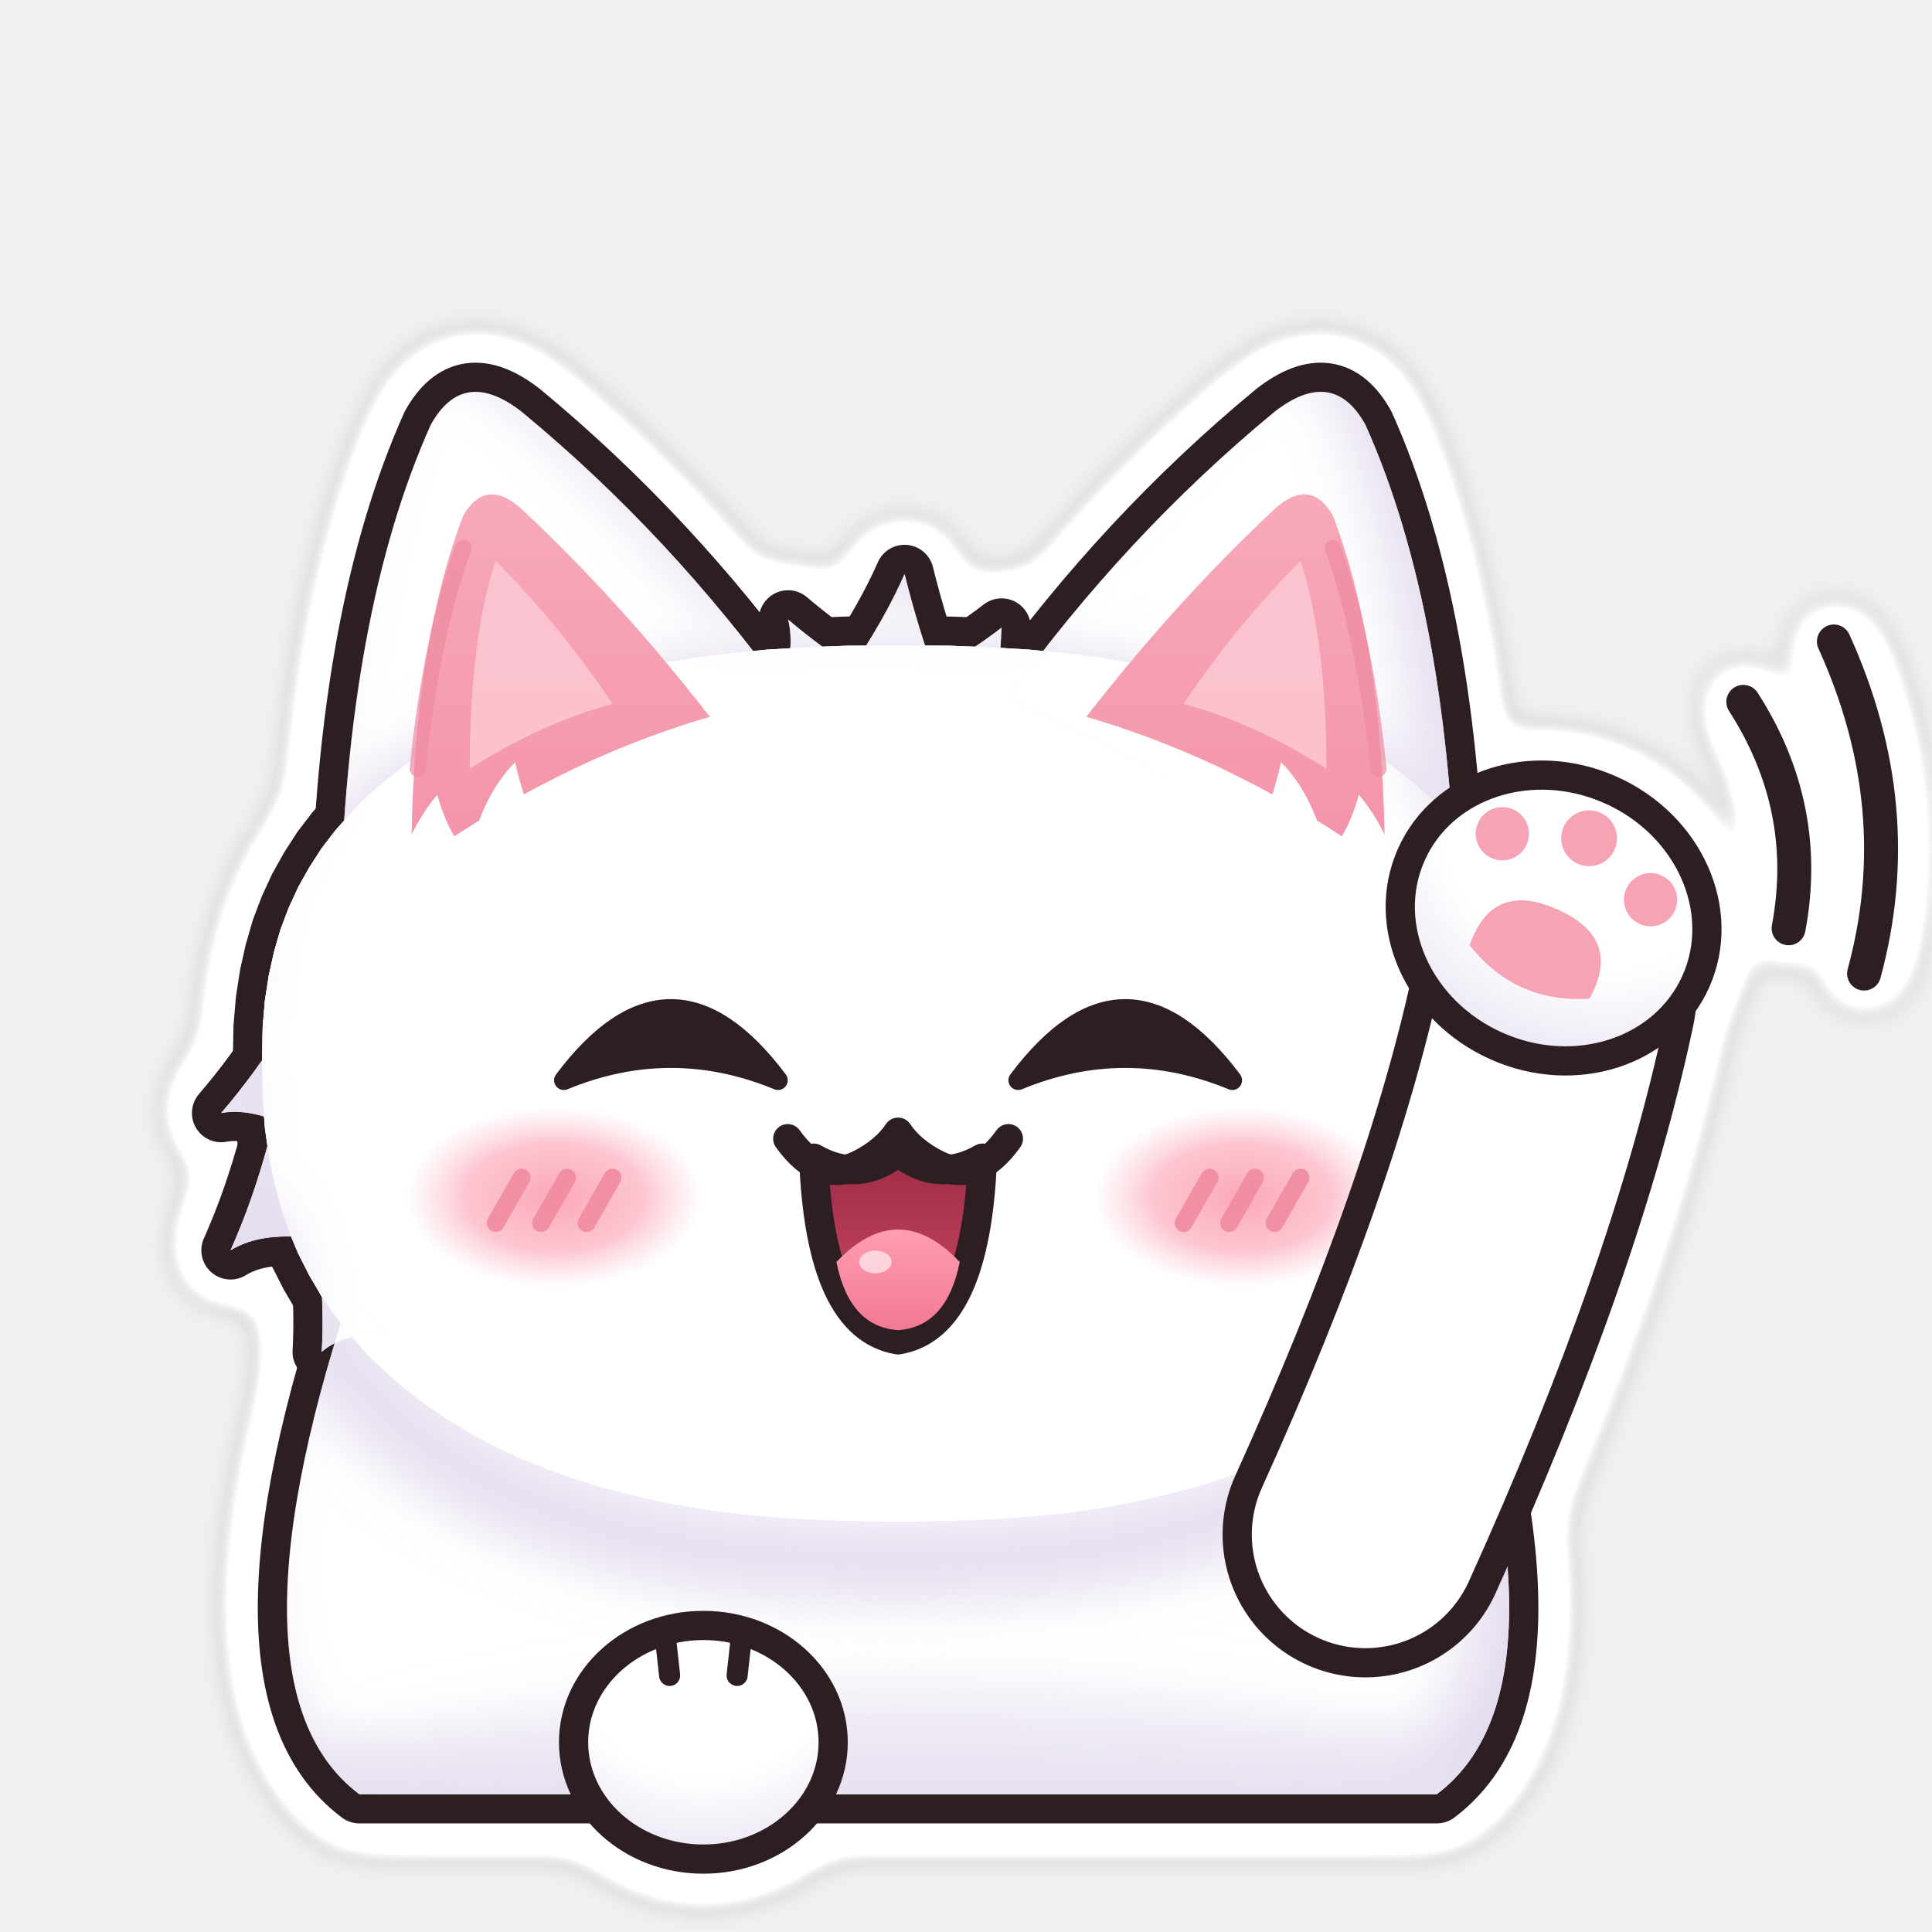
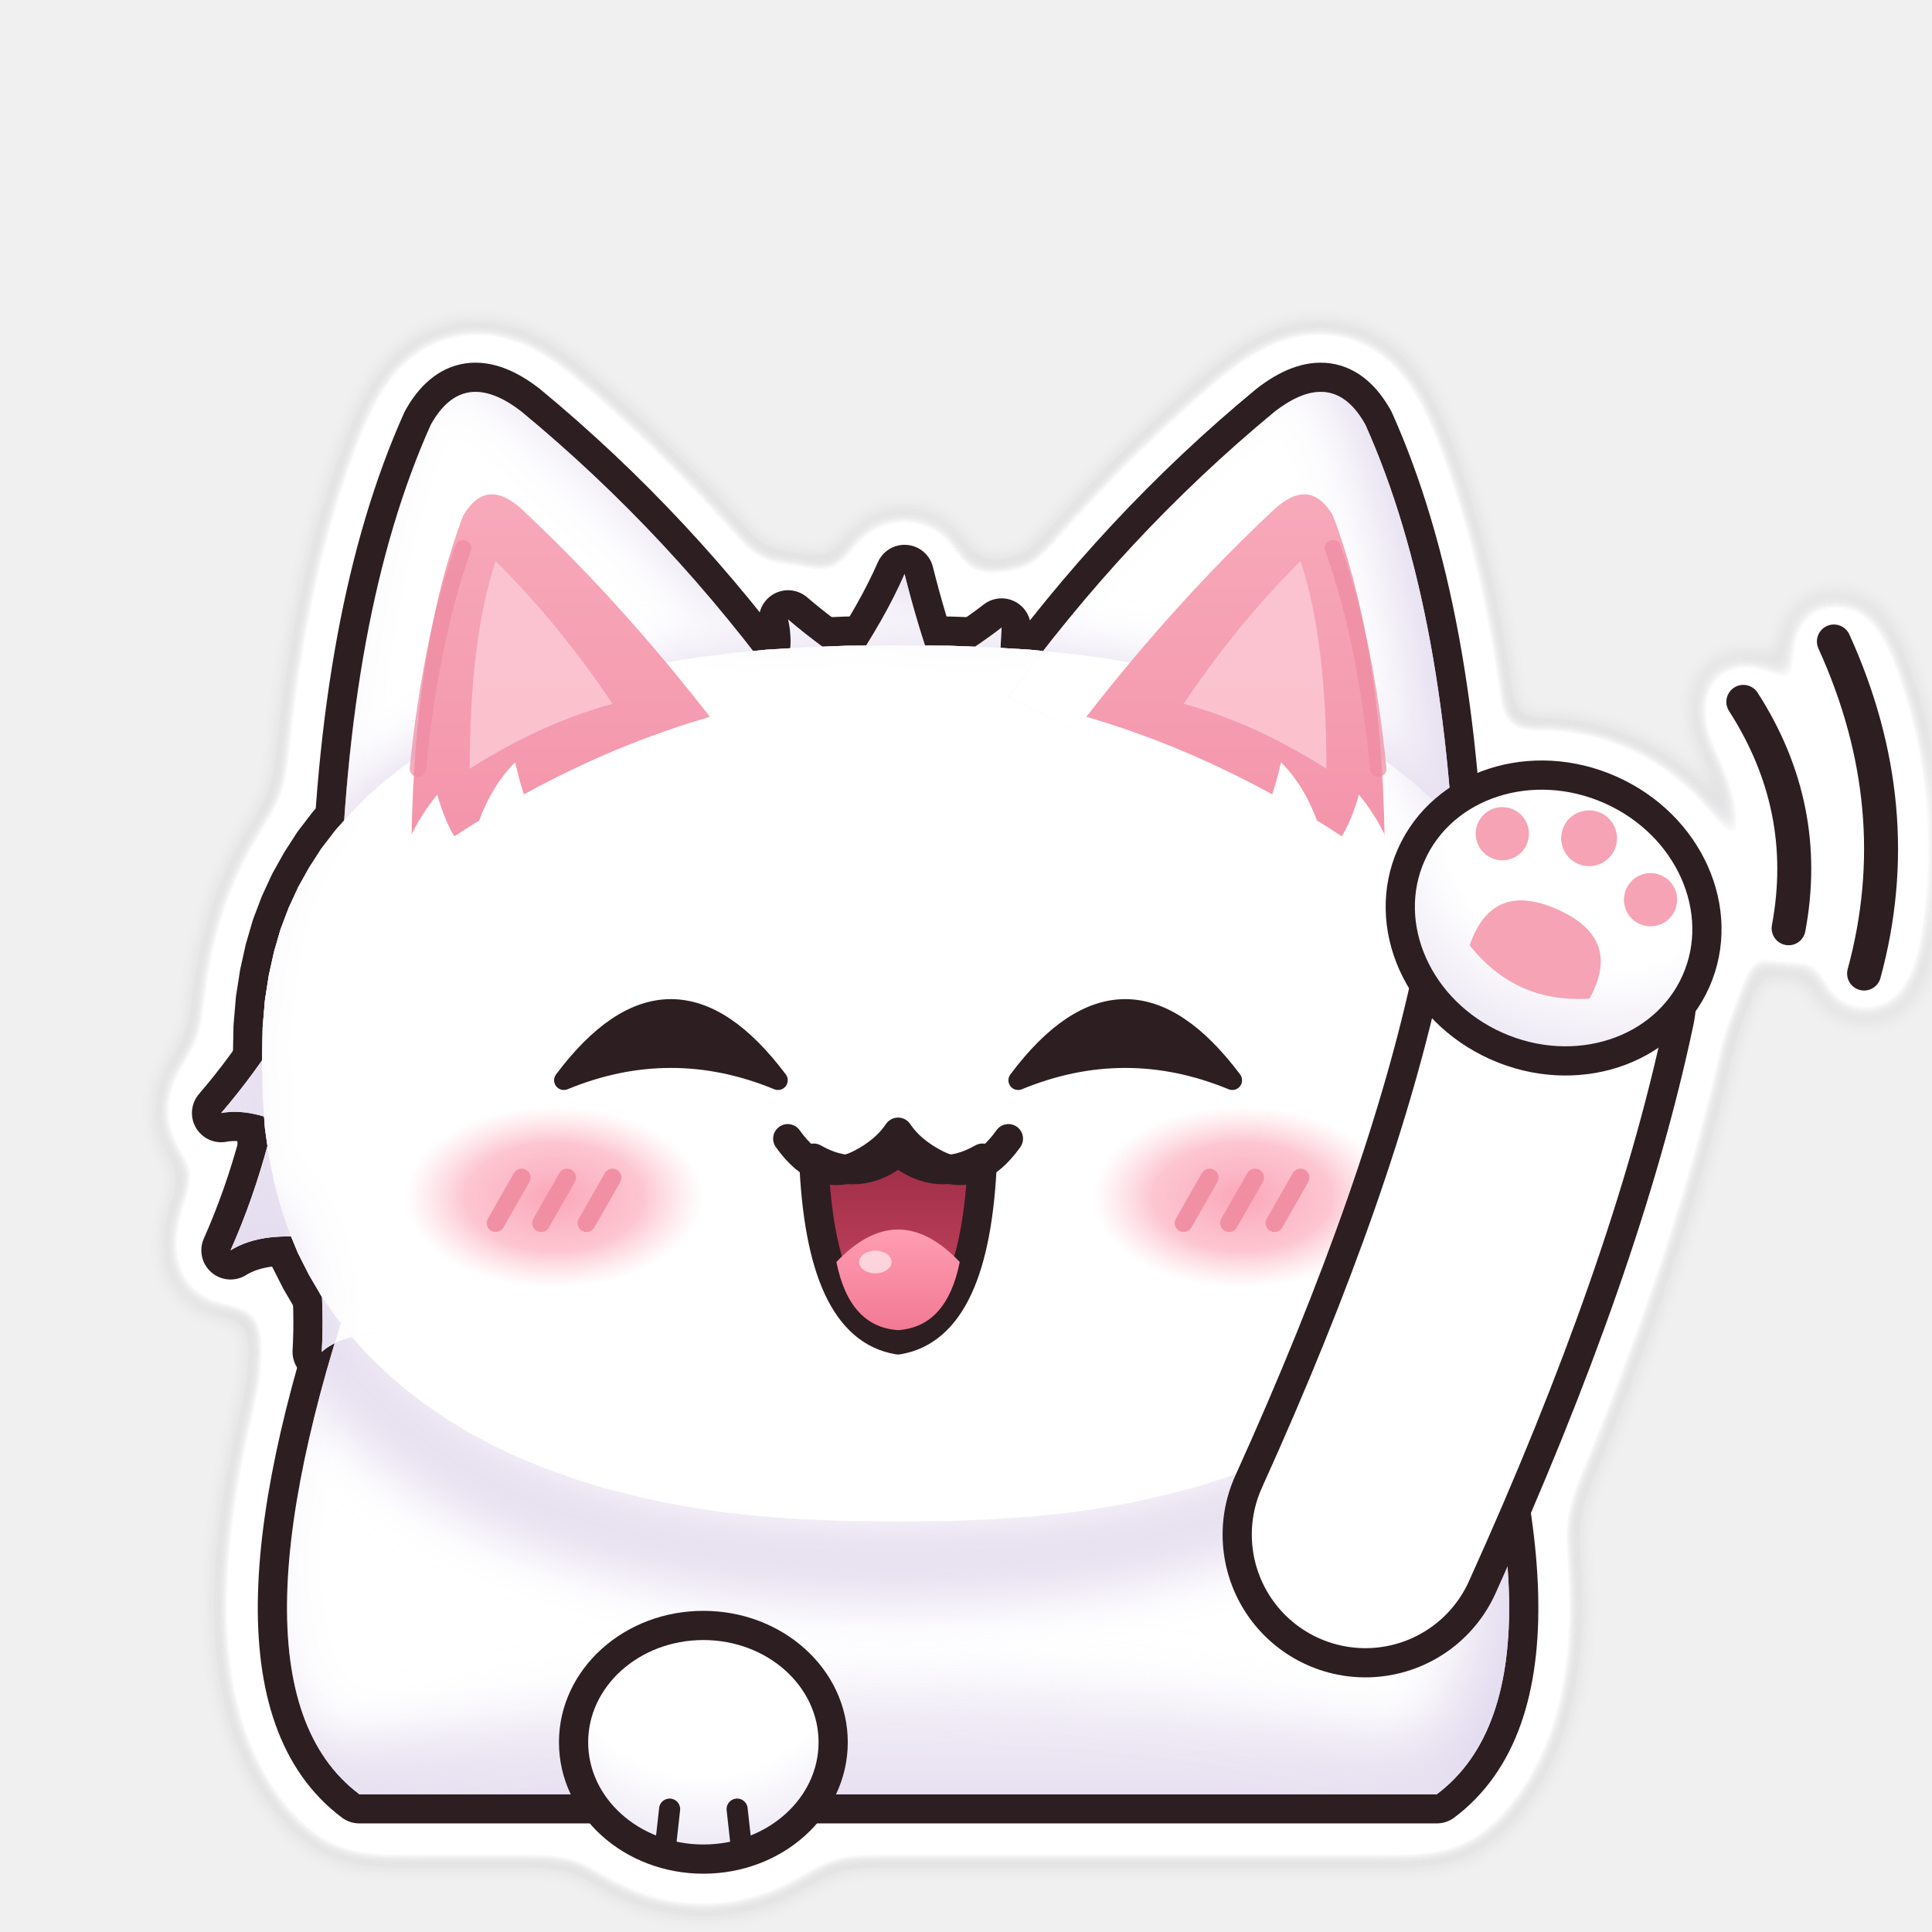
<svg xmlns="http://www.w3.org/2000/svg" viewBox="0 0 512 512" width="512" height="512">
  <defs>
    <linearGradient id="heartFill" x1="0" y1="0" x2="0" y2="1">
      <stop offset="0" stop-color="#ff9aae" />
      <stop offset="1" stop-color="#f4607d" />
    </linearGradient>
    <linearGradient id="lens" x1="0" y1="0" x2="1" y2="1">
      <stop offset="0" stop-color="#3b3350" />
      <stop offset="1" stop-color="#141019" />
    </linearGradient>
    <linearGradient id="flame" x1="0" y1="1" x2="0" y2="0">
      <stop offset="0" stop-color="#ff5a3d" />
      <stop offset="1" stop-color="#ffb43d" />
    </linearGradient>
    <linearGradient id="earFill" x1="0" y1="0" x2="0" y2="1">
      <stop offset="0" stop-color="#f7a9ba" />
      <stop offset="1" stop-color="#f493a9" />
    </linearGradient>
    <linearGradient id="mouthFill" x1="0" y1="0" x2="0" y2="1">
      <stop offset="0" stop-color="#9e2c46" />
      <stop offset="1" stop-color="#cc4a66" />
    </linearGradient>
    <linearGradient id="tongueFill" x1="0" y1="0" x2="0" y2="1">
      <stop offset="0" stop-color="#ff9db2" />
      <stop offset="1" stop-color="#f27994" />
    </linearGradient>
    <radialGradient id="blushFill">
      <stop offset="0" stop-color="#fba2b5" stop-opacity="0.95" />
      <stop offset="0.6" stop-color="#fcb3c2" stop-opacity="0.75" />
      <stop offset="1" stop-color="#fdc4cf" stop-opacity="0" />
    </radialGradient>
    <radialGradient id="blushStrong">
      <stop offset="0" stop-color="#f7839c" stop-opacity="0.95" />
      <stop offset="0.65" stop-color="#f996aa" stop-opacity="0.8" />
      <stop offset="1" stop-color="#fbb0bf" stop-opacity="0" />
    </radialGradient>
    <radialGradient id="pawShade" cx="0.5" cy="0.15" r="0.9">
      <stop offset="0.55" stop-color="#ffffff" />
      <stop offset="1" stop-color="#e9e3f2" />
    </radialGradient>
    <filter id="soft" x="-20%" y="-20%" width="140%" height="140%">
      <feGaussianBlur stdDeviation="9" />
    </filter>
    <filter id="rim" x="-10%" y="-10%" width="120%" height="120%">
      <feGaussianBlur stdDeviation="8" />
    </filter>
    <filter id="inner" filterUnits="userSpaceOnUse" x="-64" y="-64" width="640" height="640" color-interpolation-filters="sRGB">
      <feComponentTransfer in="SourceAlpha" result="outside">
        <feFuncA type="table" tableValues="1 0" />
      </feComponentTransfer>
      <feOffset in="outside" dx="-10" dy="-12" result="shifted" />
      <feGaussianBlur in="shifted" stdDeviation="10" result="soft" />
      <feComposite in="soft" in2="SourceAlpha" operator="in" result="edge" />
      <feFlood flood-color="#e2daee" />
      <feComposite in2="edge" operator="in" />
    </filter>
    <filter id="sticker" x="-15%" y="-15%" width="130%" height="130%" color-interpolation-filters="sRGB">
      <feGaussianBlur in="SourceAlpha" stdDeviation="7" result="blur" />
      <feComponentTransfer in="blur" result="mask">
        <feFuncA type="linear" slope="14" intercept="-0.6" />
      </feComponentTransfer>
      <feFlood flood-color="#ffffff" />
      <feComposite in2="mask" operator="in" result="border" />
      <feGaussianBlur in="mask" stdDeviation="2.5" result="shadowBlur" />
      <feFlood flood-color="#1d1428" flood-opacity="0.22" />
      <feComposite in2="shadowBlur" operator="in" result="shadow" />
      <feMerge>
        <feMergeNode in="shadow" />
        <feMergeNode in="border" />
        <feMergeNode in="SourceGraphic" />
      </feMerge>
    </filter>
  </defs>
  <g filter="url(#sticker)">
    <g transform="translate(238 288) scale(0.86) translate(-256 -266)">
      <clipPath id="sil">
        <path d="M92 316 C62 400 58 460 90 484 L422 484 C454 460 450 400 420 316 Z" />
        <path d="M84 214 Q86 120 112 62 Q122 44 140 58 Q186 96 222 146 Z" />
        <path d="M428 214 Q426 120 400 62 Q390 44 372 58 Q326 96 290 146 Z" />
        <path d="M452 258L451.8 269.5L451.1 278.8L449.9 287.3L448.3 295.3L446.3 302.9L443.8 310.3L440.9 317.3L437.5 324L433.7 330.5L429.4 336.7L424.7 342.7L419.7 348.3L414.1 353.7L408.2 358.9L401.9 363.7L395.2 368.3L388.2 372.6L380.7 376.6L372.9 380.3L364.7 383.6L356.1 386.7L347.2 389.5L337.8 391.9L328.1 394.1L318 395.9L307.5 397.4L296.4 398.5L284.7 399.3L271.9 399.8L256 400L240.1 399.8L227.3 399.3L215.6 398.5L204.5 397.4L194 395.9L183.9 394.1L174.2 391.9L164.8 389.5L155.9 386.7L147.3 383.6L139.1 380.3L131.3 376.6L123.8 372.6L116.8 368.3L110.1 363.7L103.8 358.9L97.9 353.7L92.3 348.3L87.3 342.7L82.6 336.7L78.3 330.5L74.5 324L71.1 317.3L68.2 310.3L65.7 302.9L63.7 295.3L62.1 287.3L60.9 278.8L60.2 269.5L60 258L60.2 247.6L60.9 239.3L62.1 231.6L63.7 224.4L65.7 217.5L68.2 210.9L71.1 204.6L74.5 198.5L78.3 192.6L82.6 187L87.3 181.7L92.3 176.6L97.9 171.7L103.8 167.1L110.1 162.7L116.8 158.6L123.8 154.7L131.3 151.1L139.1 147.8L147.3 144.7L155.9 142L164.8 139.5L174.2 137.3L183.9 135.4L194 133.7L204.5 132.4L215.6 131.3L227.3 130.6L240.1 130.1L256 130L271.9 130.1L284.7 130.6L296.4 131.3L307.5 132.4L318 133.7L328.1 135.4L337.8 137.3L347.2 139.5L356.1 142L364.7 144.7L372.9 147.8L380.7 151.1L388.2 154.7L395.2 158.6L401.9 162.7L408.2 167.1L414.1 171.7L419.7 176.6L424.7 181.7L429.4 187L433.7 192.6L437.5 198.5L440.9 204.6L443.8 210.9L446.3 217.5L448.3 224.4L449.9 231.6L451.1 239.3L451.8 247.6Z" />
        <path d="M219.5 145.6 Q224.5 131.6 222.1 122 Q232.5 130.9 244.5 138.4 Z" />
        <path d="M241 138 Q252.1 121.5 258 108 Q261.9 123.6 267 138 Z" />
        <path d="M266.5 138.6 Q279.3 131.2 287.9 124.5 Q287.2 135.2 287.5 145.4 Z" />
        <path d="M73 280.7 Q58 272.1 47.4 274.1 Q57.9 261.9 67 247.3 Z" />
        <path d="M445 247.3 Q455.4 264 464.6 274.1 Q451.5 276.6 439 280.7 Z" />
        <path d="M78 313 Q60.3 310.2 50.3 316.4 Q57.3 300.7 62 283 Z" />
        <path d="M450 283 Q455.6 303 461.7 316.4 Q447.7 313.9 434 313 Z" />
        <path d="M98.1 341.7 Q84.4 342.3 78.4 347.7 Q79.1 335.5 77.9 322.3 Z" />
        <path d="M434.1 322.3 Q432.4 337.6 433.6 347.7 Q424 344 413.9 341.7 Z" />
        <path d="M88.6 418.3 Q77.1 411.3 70 412.7 Q75.3 402.2 79.4 389.7 Z" />
        <path d="M432.6 389.7 Q437.1 404.4 442 412.7 Q432.6 414.7 423.4 418.3 Z" />
      </clipPath>
      <g fill="#2d1e22" stroke="#2d1e22" stroke-width="18" stroke-linejoin="round">
        <path d="M92 316 C62 400 58 460 90 484 L422 484 C454 460 450 400 420 316 Z" />
        <path d="M84 214 Q86 120 112 62 Q122 44 140 58 Q186 96 222 146 Z" />
        <path d="M428 214 Q426 120 400 62 Q390 44 372 58 Q326 96 290 146 Z" />
        <path d="M452 258L451.8 269.5L451.1 278.8L449.9 287.3L448.3 295.3L446.3 302.9L443.8 310.3L440.9 317.3L437.5 324L433.7 330.5L429.4 336.7L424.7 342.7L419.7 348.3L414.1 353.7L408.2 358.9L401.9 363.7L395.2 368.3L388.2 372.6L380.7 376.6L372.9 380.3L364.7 383.6L356.1 386.7L347.2 389.5L337.8 391.9L328.1 394.1L318 395.9L307.5 397.4L296.4 398.5L284.7 399.3L271.9 399.8L256 400L240.1 399.8L227.3 399.3L215.6 398.5L204.5 397.4L194 395.9L183.9 394.1L174.2 391.9L164.8 389.5L155.9 386.7L147.3 383.6L139.1 380.3L131.3 376.6L123.8 372.6L116.8 368.3L110.1 363.7L103.8 358.9L97.9 353.7L92.3 348.3L87.3 342.7L82.6 336.7L78.3 330.5L74.5 324L71.1 317.3L68.2 310.3L65.7 302.9L63.7 295.3L62.1 287.3L60.9 278.8L60.2 269.5L60 258L60.2 247.6L60.9 239.3L62.1 231.6L63.7 224.4L65.7 217.5L68.2 210.9L71.1 204.6L74.5 198.5L78.3 192.6L82.6 187L87.3 181.7L92.3 176.6L97.9 171.7L103.8 167.1L110.1 162.7L116.8 158.6L123.8 154.7L131.3 151.1L139.1 147.8L147.3 144.7L155.9 142L164.8 139.5L174.2 137.3L183.9 135.4L194 133.7L204.5 132.4L215.6 131.3L227.3 130.6L240.1 130.1L256 130L271.9 130.1L284.7 130.6L296.4 131.3L307.5 132.4L318 133.7L328.1 135.4L337.8 137.3L347.2 139.5L356.1 142L364.7 144.7L372.9 147.8L380.7 151.1L388.2 154.7L395.2 158.6L401.9 162.7L408.2 167.1L414.1 171.7L419.7 176.6L424.7 181.7L429.4 187L433.7 192.6L437.5 198.5L440.9 204.6L443.8 210.9L446.3 217.5L448.3 224.4L449.9 231.6L451.1 239.3L451.8 247.6Z" />
        <path d="M219.5 145.6 Q224.5 131.6 222.1 122 Q232.5 130.9 244.5 138.4 Z" />
        <path d="M241 138 Q252.1 121.5 258 108 Q261.9 123.6 267 138 Z" />
        <path d="M266.5 138.6 Q279.3 131.2 287.9 124.5 Q287.2 135.2 287.5 145.4 Z" />
        <path d="M73 280.7 Q58 272.1 47.4 274.1 Q57.9 261.9 67 247.3 Z" />
        <path d="M445 247.3 Q455.4 264 464.6 274.1 Q451.5 276.6 439 280.7 Z" />
        <path d="M78 313 Q60.3 310.2 50.3 316.4 Q57.3 300.7 62 283 Z" />
        <path d="M450 283 Q455.6 303 461.7 316.4 Q447.7 313.9 434 313 Z" />
        <path d="M98.1 341.7 Q84.4 342.3 78.4 347.7 Q79.1 335.5 77.9 322.3 Z" />
        <path d="M434.1 322.3 Q432.4 337.6 433.6 347.7 Q424 344 413.9 341.7 Z" />
        <path d="M88.6 418.3 Q77.1 411.3 70 412.7 Q75.3 402.2 79.4 389.7 Z" />
        <path d="M432.6 389.7 Q437.1 404.4 442 412.7 Q432.6 414.7 423.4 418.3 Z" />
      </g>
      <g fill="#ffffff">
        <path d="M92 316 C62 400 58 460 90 484 L422 484 C454 460 450 400 420 316 Z" />
        <path d="M84 214 Q86 120 112 62 Q122 44 140 58 Q186 96 222 146 Z" />
        <path d="M428 214 Q426 120 400 62 Q390 44 372 58 Q326 96 290 146 Z" />
        <path d="M452 258L451.8 269.5L451.1 278.8L449.9 287.3L448.3 295.3L446.3 302.9L443.8 310.3L440.9 317.3L437.5 324L433.7 330.5L429.4 336.7L424.7 342.7L419.7 348.3L414.1 353.7L408.2 358.9L401.9 363.7L395.2 368.3L388.2 372.6L380.7 376.6L372.9 380.3L364.7 383.6L356.1 386.7L347.2 389.5L337.8 391.9L328.1 394.1L318 395.9L307.5 397.4L296.4 398.5L284.7 399.3L271.9 399.8L256 400L240.1 399.8L227.3 399.3L215.6 398.5L204.5 397.4L194 395.9L183.9 394.1L174.2 391.9L164.8 389.5L155.9 386.7L147.3 383.6L139.1 380.3L131.3 376.6L123.8 372.6L116.8 368.3L110.1 363.7L103.8 358.9L97.9 353.7L92.3 348.3L87.3 342.7L82.6 336.7L78.3 330.5L74.5 324L71.1 317.3L68.2 310.3L65.7 302.9L63.7 295.3L62.1 287.3L60.9 278.8L60.2 269.5L60 258L60.2 247.6L60.9 239.3L62.1 231.6L63.7 224.4L65.7 217.5L68.2 210.9L71.1 204.6L74.5 198.5L78.3 192.6L82.6 187L87.3 181.7L92.3 176.6L97.9 171.7L103.8 167.1L110.1 162.7L116.8 158.6L123.8 154.7L131.3 151.1L139.1 147.8L147.3 144.7L155.9 142L164.8 139.5L174.2 137.3L183.9 135.4L194 133.7L204.5 132.4L215.6 131.3L227.3 130.6L240.1 130.1L256 130L271.9 130.1L284.7 130.6L296.4 131.3L307.5 132.4L318 133.7L328.1 135.4L337.8 137.3L347.2 139.5L356.1 142L364.7 144.7L372.9 147.8L380.7 151.1L388.2 154.7L395.2 158.6L401.9 162.7L408.2 167.1L414.1 171.7L419.7 176.6L424.7 181.7L429.4 187L433.7 192.6L437.5 198.5L440.9 204.6L443.8 210.9L446.3 217.5L448.3 224.4L449.9 231.6L451.1 239.3L451.8 247.6Z" />
        <path d="M219.5 145.6 Q224.5 131.6 222.1 122 Q232.5 130.9 244.5 138.4 Z" />
        <path d="M241 138 Q252.1 121.5 258 108 Q261.9 123.6 267 138 Z" />
        <path d="M266.5 138.6 Q279.3 131.2 287.9 124.5 Q287.2 135.2 287.5 145.4 Z" />
        <path d="M73 280.7 Q58 272.1 47.4 274.1 Q57.9 261.9 67 247.3 Z" />
        <path d="M445 247.3 Q455.4 264 464.6 274.1 Q451.5 276.6 439 280.7 Z" />
        <path d="M78 313 Q60.3 310.2 50.3 316.4 Q57.3 300.7 62 283 Z" />
        <path d="M450 283 Q455.6 303 461.7 316.4 Q447.7 313.9 434 313 Z" />
        <path d="M98.1 341.7 Q84.4 342.3 78.4 347.7 Q79.1 335.5 77.9 322.3 Z" />
        <path d="M434.1 322.3 Q432.4 337.6 433.6 347.7 Q424 344 413.9 341.7 Z" />
        <path d="M88.6 418.3 Q77.1 411.3 70 412.7 Q75.3 402.2 79.4 389.7 Z" />
        <path d="M432.6 389.7 Q437.1 404.4 442 412.7 Q432.6 414.7 423.4 418.3 Z" />
      </g>
      <g clip-path="url(#sil)">
        <path d="M452 258L451.8 269.5L451.1 278.8L449.9 287.3L448.3 295.3L446.3 302.9L443.8 310.3L440.9 317.3L437.5 324L433.7 330.5L429.4 336.7L424.7 342.7L419.7 348.3L414.1 353.7L408.2 358.9L401.9 363.7L395.2 368.3L388.2 372.6L380.7 376.6L372.9 380.3L364.7 383.6L356.1 386.7L347.2 389.5L337.8 391.9L328.1 394.1L318 395.9L307.5 397.4L296.4 398.5L284.7 399.3L271.9 399.8L256 400L240.1 399.8L227.3 399.3L215.6 398.5L204.5 397.4L194 395.9L183.9 394.1L174.2 391.9L164.8 389.5L155.9 386.7L147.3 383.6L139.1 380.3L131.3 376.6L123.8 372.6L116.8 368.3L110.1 363.7L103.8 358.9L97.9 353.7L92.3 348.3L87.3 342.7L82.6 336.7L78.3 330.5L74.5 324L71.1 317.3L68.2 310.3L65.7 302.9L63.7 295.3L62.1 287.3L60.9 278.8L60.2 269.5L60 258L60.2 247.6L60.9 239.3L62.1 231.6L63.7 224.4L65.7 217.5L68.2 210.9L71.1 204.6L74.5 198.5L78.3 192.6L82.6 187L87.3 181.7L92.3 176.6L97.9 171.7L103.8 167.1L110.1 162.7L116.8 158.6L123.8 154.7L131.3 151.1L139.1 147.8L147.3 144.7L155.9 142L164.8 139.5L174.2 137.3L183.9 135.4L194 133.7L204.5 132.4L215.6 131.3L227.3 130.6L240.1 130.1L256 130L271.9 130.1L284.7 130.6L296.4 131.3L307.5 132.4L318 133.7L328.1 135.4L337.8 137.3L347.2 139.5L356.1 142L364.7 144.7L372.9 147.8L380.7 151.1L388.2 154.7L395.2 158.6L401.9 162.7L408.2 167.1L414.1 171.7L419.7 176.6L424.7 181.7L429.4 187L433.7 192.6L437.5 198.5L440.9 204.6L443.8 210.9L446.3 217.5L448.3 224.4L449.9 231.6L451.1 239.3L451.8 247.6Z" fill="none" stroke="#e6dff0" stroke-width="26" filter="url(#rim)" transform="translate(0 12)" />
        <path d="M452 258L451.8 269.5L451.1 278.8L449.9 287.3L448.3 295.3L446.3 302.9L443.8 310.3L440.9 317.3L437.5 324L433.7 330.5L429.4 336.7L424.7 342.7L419.7 348.3L414.1 353.7L408.2 358.9L401.9 363.7L395.2 368.3L388.2 372.6L380.7 376.6L372.9 380.3L364.7 383.6L356.1 386.7L347.2 389.5L337.8 391.9L328.1 394.1L318 395.9L307.5 397.4L296.4 398.5L284.7 399.3L271.9 399.8L256 400L240.1 399.8L227.3 399.3L215.6 398.5L204.5 397.4L194 395.9L183.9 394.1L174.2 391.9L164.8 389.5L155.9 386.7L147.3 383.6L139.1 380.3L131.3 376.6L123.8 372.6L116.8 368.3L110.1 363.7L103.8 358.9L97.9 353.7L92.3 348.3L87.3 342.7L82.6 336.7L78.3 330.5L74.5 324L71.1 317.3L68.2 310.3L65.7 302.9L63.7 295.3L62.1 287.3L60.9 278.8L60.2 269.5L60 258L60.2 247.6L60.9 239.3L62.1 231.6L63.7 224.4L65.7 217.5L68.2 210.9L71.1 204.6L74.5 198.5L78.3 192.6L82.6 187L87.3 181.7L92.3 176.6L97.9 171.7L103.8 167.1L110.1 162.7L116.8 158.6L123.8 154.7L131.3 151.1L139.1 147.8L147.3 144.7L155.9 142L164.8 139.5L174.2 137.3L183.9 135.4L194 133.7L204.5 132.4L215.6 131.3L227.3 130.6L240.1 130.1L256 130L271.9 130.1L284.7 130.6L296.4 131.3L307.5 132.4L318 133.7L328.1 135.4L337.8 137.3L347.2 139.5L356.1 142L364.7 144.7L372.9 147.8L380.7 151.1L388.2 154.7L395.2 158.6L401.9 162.7L408.2 167.1L414.1 171.7L419.7 176.6L424.7 181.7L429.4 187L433.7 192.6L437.5 198.5L440.9 204.6L443.8 210.9L446.3 217.5L448.3 224.4L449.9 231.6L451.1 239.3L451.8 247.6Z" fill="#ffffff" />
      </g>
      <g filter="url(#inner)" fill="#ffffff">
        <path d="M92 316 C62 400 58 460 90 484 L422 484 C454 460 450 400 420 316 Z" />
        <path d="M84 214 Q86 120 112 62 Q122 44 140 58 Q186 96 222 146 Z" />
        <path d="M428 214 Q426 120 400 62 Q390 44 372 58 Q326 96 290 146 Z" />
        <path d="M452 258L451.8 269.5L451.1 278.8L449.9 287.3L448.3 295.3L446.3 302.9L443.8 310.3L440.9 317.3L437.5 324L433.7 330.5L429.4 336.7L424.7 342.7L419.7 348.3L414.1 353.7L408.2 358.9L401.9 363.7L395.2 368.3L388.2 372.6L380.7 376.6L372.9 380.3L364.7 383.6L356.1 386.7L347.2 389.5L337.8 391.9L328.1 394.1L318 395.9L307.5 397.4L296.4 398.5L284.7 399.3L271.9 399.8L256 400L240.1 399.8L227.3 399.3L215.6 398.5L204.5 397.4L194 395.9L183.9 394.1L174.2 391.9L164.8 389.5L155.9 386.7L147.3 383.6L139.1 380.3L131.3 376.6L123.8 372.6L116.8 368.3L110.1 363.7L103.8 358.9L97.9 353.7L92.3 348.3L87.3 342.7L82.6 336.7L78.3 330.5L74.5 324L71.1 317.3L68.2 310.3L65.7 302.9L63.7 295.3L62.1 287.3L60.9 278.8L60.2 269.5L60 258L60.2 247.6L60.9 239.3L62.1 231.6L63.7 224.4L65.7 217.5L68.2 210.9L71.1 204.6L74.5 198.5L78.3 192.6L82.6 187L87.3 181.7L92.3 176.6L97.9 171.7L103.8 167.1L110.1 162.7L116.8 158.6L123.8 154.7L131.3 151.1L139.1 147.8L147.3 144.7L155.9 142L164.8 139.5L174.2 137.3L183.9 135.4L194 133.7L204.5 132.4L215.6 131.3L227.3 130.6L240.1 130.1L256 130L271.9 130.1L284.7 130.6L296.4 131.3L307.5 132.4L318 133.7L328.1 135.4L337.8 137.3L347.2 139.5L356.1 142L364.7 144.7L372.9 147.8L380.7 151.1L388.2 154.7L395.2 158.6L401.9 162.7L408.2 167.1L414.1 171.7L419.7 176.6L424.7 181.7L429.4 187L433.7 192.6L437.5 198.5L440.9 204.6L443.8 210.9L446.3 217.5L448.3 224.4L449.9 231.6L451.1 239.3L451.8 247.6Z" />
        <path d="M219.5 145.6 Q224.5 131.6 222.1 122 Q232.5 130.9 244.5 138.4 Z" />
        <path d="M241 138 Q252.1 121.5 258 108 Q261.9 123.6 267 138 Z" />
        <path d="M266.5 138.6 Q279.3 131.2 287.9 124.5 Q287.2 135.2 287.5 145.4 Z" />
        <path d="M73 280.7 Q58 272.1 47.4 274.1 Q57.9 261.9 67 247.3 Z" />
        <path d="M445 247.3 Q455.4 264 464.6 274.1 Q451.5 276.6 439 280.7 Z" />
        <path d="M78 313 Q60.3 310.2 50.3 316.4 Q57.3 300.7 62 283 Z" />
        <path d="M450 283 Q455.6 303 461.7 316.4 Q447.7 313.9 434 313 Z" />
        <path d="M98.1 341.7 Q84.4 342.3 78.4 347.7 Q79.1 335.5 77.9 322.3 Z" />
        <path d="M434.1 322.3 Q432.4 337.6 433.6 347.7 Q424 344 413.9 341.7 Z" />
        <path d="M88.6 418.3 Q77.1 411.3 70 412.7 Q75.3 402.2 79.4 389.7 Z" />
        <path d="M432.6 389.7 Q437.1 404.4 442 412.7 Q432.6 414.7 423.4 418.3 Z" />
      </g>
      <g clip-path="url(#sil)">
        <ellipse cx="256" cy="530" rx="240" ry="80" fill="#e9e3f2" filter="url(#soft)" opacity="0.7" />
      </g>
      <g>
        <path d="M106 198 Q106 132 122 90 Q129 78 140 88 Q170 116 198 152 Q150 166 106 198Z" fill="url(#earFill)" />
        <path d="M124 168 Q124 128 132 104 Q152 124 168 148 Q146 154 124 168Z" fill="#fcc9d3" opacity="0.85" />
        <path d="M108 168 Q112 128 122 100" fill="none" stroke="#ee8aa1" stroke-width="5" stroke-linecap="round" opacity="0.7" />
        <path d="M100 206 Q104 188 114 176 Q118 190 124 194 Q128 176 138 166 Q142 184 150 194 Q158 186 170 182 Q166 198 162 208Z" fill="#ffffff" />
      </g>
      <g transform="translate(512 0) scale(-1 1)">
        <path d="M106 198 Q106 132 122 90 Q129 78 140 88 Q170 116 198 152 Q150 166 106 198Z" fill="url(#earFill)" />
        <path d="M124 168 Q124 128 132 104 Q152 124 168 148 Q146 154 124 168Z" fill="#fcc9d3" opacity="0.85" />
        <path d="M108 168 Q112 128 122 100" fill="none" stroke="#ee8aa1" stroke-width="5" stroke-linecap="round" opacity="0.7" />
        <path d="M100 206 Q104 188 114 176 Q118 190 124 194 Q128 176 138 166 Q142 184 150 194 Q158 186 170 182 Q166 198 162 208Z" fill="#ffffff" />
      </g>
      <ellipse cx="150" cy="300" rx="46" ry="28" fill="url(#blushFill)" />
      <path d="M132 308 l8 -14 M146 308 l8 -14 M160 308 l8 -14" stroke="#f08ba0" stroke-width="5.5" stroke-linecap="round" opacity="0.9" />
      <ellipse cx="362" cy="300" rx="46" ry="28" fill="url(#blushFill)" />
      <path d="M344 308 l8 -14 M358 308 l8 -14 M372 308 l8 -14" stroke="#f08ba0" stroke-width="5.5" stroke-linecap="round" opacity="0.9" />
      <path d="M153 264 Q186 220 219 264 Q186 250.4 153 264Z" fill="#2d1e22" stroke="#2d1e22" stroke-width="6" stroke-linejoin="round" />
      <path d="M293 264 Q326 220 359 264 Q326 250.4 293 264Z" fill="#2d1e22" stroke="#2d1e22" stroke-width="6" stroke-linejoin="round" />
      <path d="M230 288 Q232 340 256 344 Q280 340 282 288 Q268 296 256 286 Q244 296 230 288Z" fill="url(#mouthFill)" stroke="#2d1e22" stroke-width="9" stroke-linejoin="round" />
      <path d="M237 320 Q256 300 275 320 Q271 340 256 341 Q241 340 237 320Z" fill="url(#tongueFill)" />
      <ellipse cx="249" cy="320" rx="5" ry="3.5" fill="#ffffff" opacity="0.6" />
      <path d="M222 282 Q232 296 244 290 Q252 286 256 280 Q260 286 268 290 Q280 296 290 282" fill="none" stroke="#2d1e22" stroke-width="9" stroke-linecap="round" stroke-linejoin="round" />
      <g transform="translate(196 468)">
        <ellipse cx="0" cy="0" rx="40" ry="36" fill="url(#pawShade)" stroke="#2d1e22" stroke-width="9" />
-         <path d="M-12 -35 l1.6 14.4 M12 -35 l-1.6 14.4" fill="none" stroke="#2d1e22" stroke-width="6.5" stroke-linecap="round" stroke-linejoin="round" />
+         <g transform="scale(1 -1)">
+           <path d="M-12 -35 l1.6 14.4 M12 -35 l-1.6 14.4" fill="none" stroke="#2d1e22" stroke-width="6.5" stroke-linecap="round" stroke-linejoin="round" />
+         </g>
      </g>
      <path d="M400 404 Q443 309 458 238" fill="none" stroke="#2d1e22" stroke-width="88" stroke-linecap="round" stroke-linejoin="round" />
      <path d="M400 404 Q443 309 458 238" fill="none" stroke="#ffffff" stroke-width="70" stroke-linecap="round" stroke-linejoin="round" />
      <g transform="translate(458 214) rotate(24)">
        <ellipse cx="0" cy="0" rx="48" ry="43.2" fill="url(#pawShade)" stroke="#2d1e22" stroke-width="9" />
        <path d="M-20.2 18.2 Q-22.1 -2.9 0 -2.9 Q22.1 -2.9 20.2 18.2 Q0 28.8 -20.2 18.2Z" fill="#f6a3b5" />
        <circle cx="-25" cy="-17.3" r="8.2" fill="#f6a3b5" />
        <circle cx="0" cy="-26.9" r="8.6" fill="#f6a3b5" />
        <circle cx="25" cy="-17.3" r="8.2" fill="#f6a3b5" />
      </g>
    </g>
    <path d="M462 186 Q480 214 474 246 M486 170 Q506 214 494 258" fill="none" stroke="#2d1e22" stroke-width="9" stroke-linecap="round" stroke-linejoin="round" />
  </g>
</svg>
